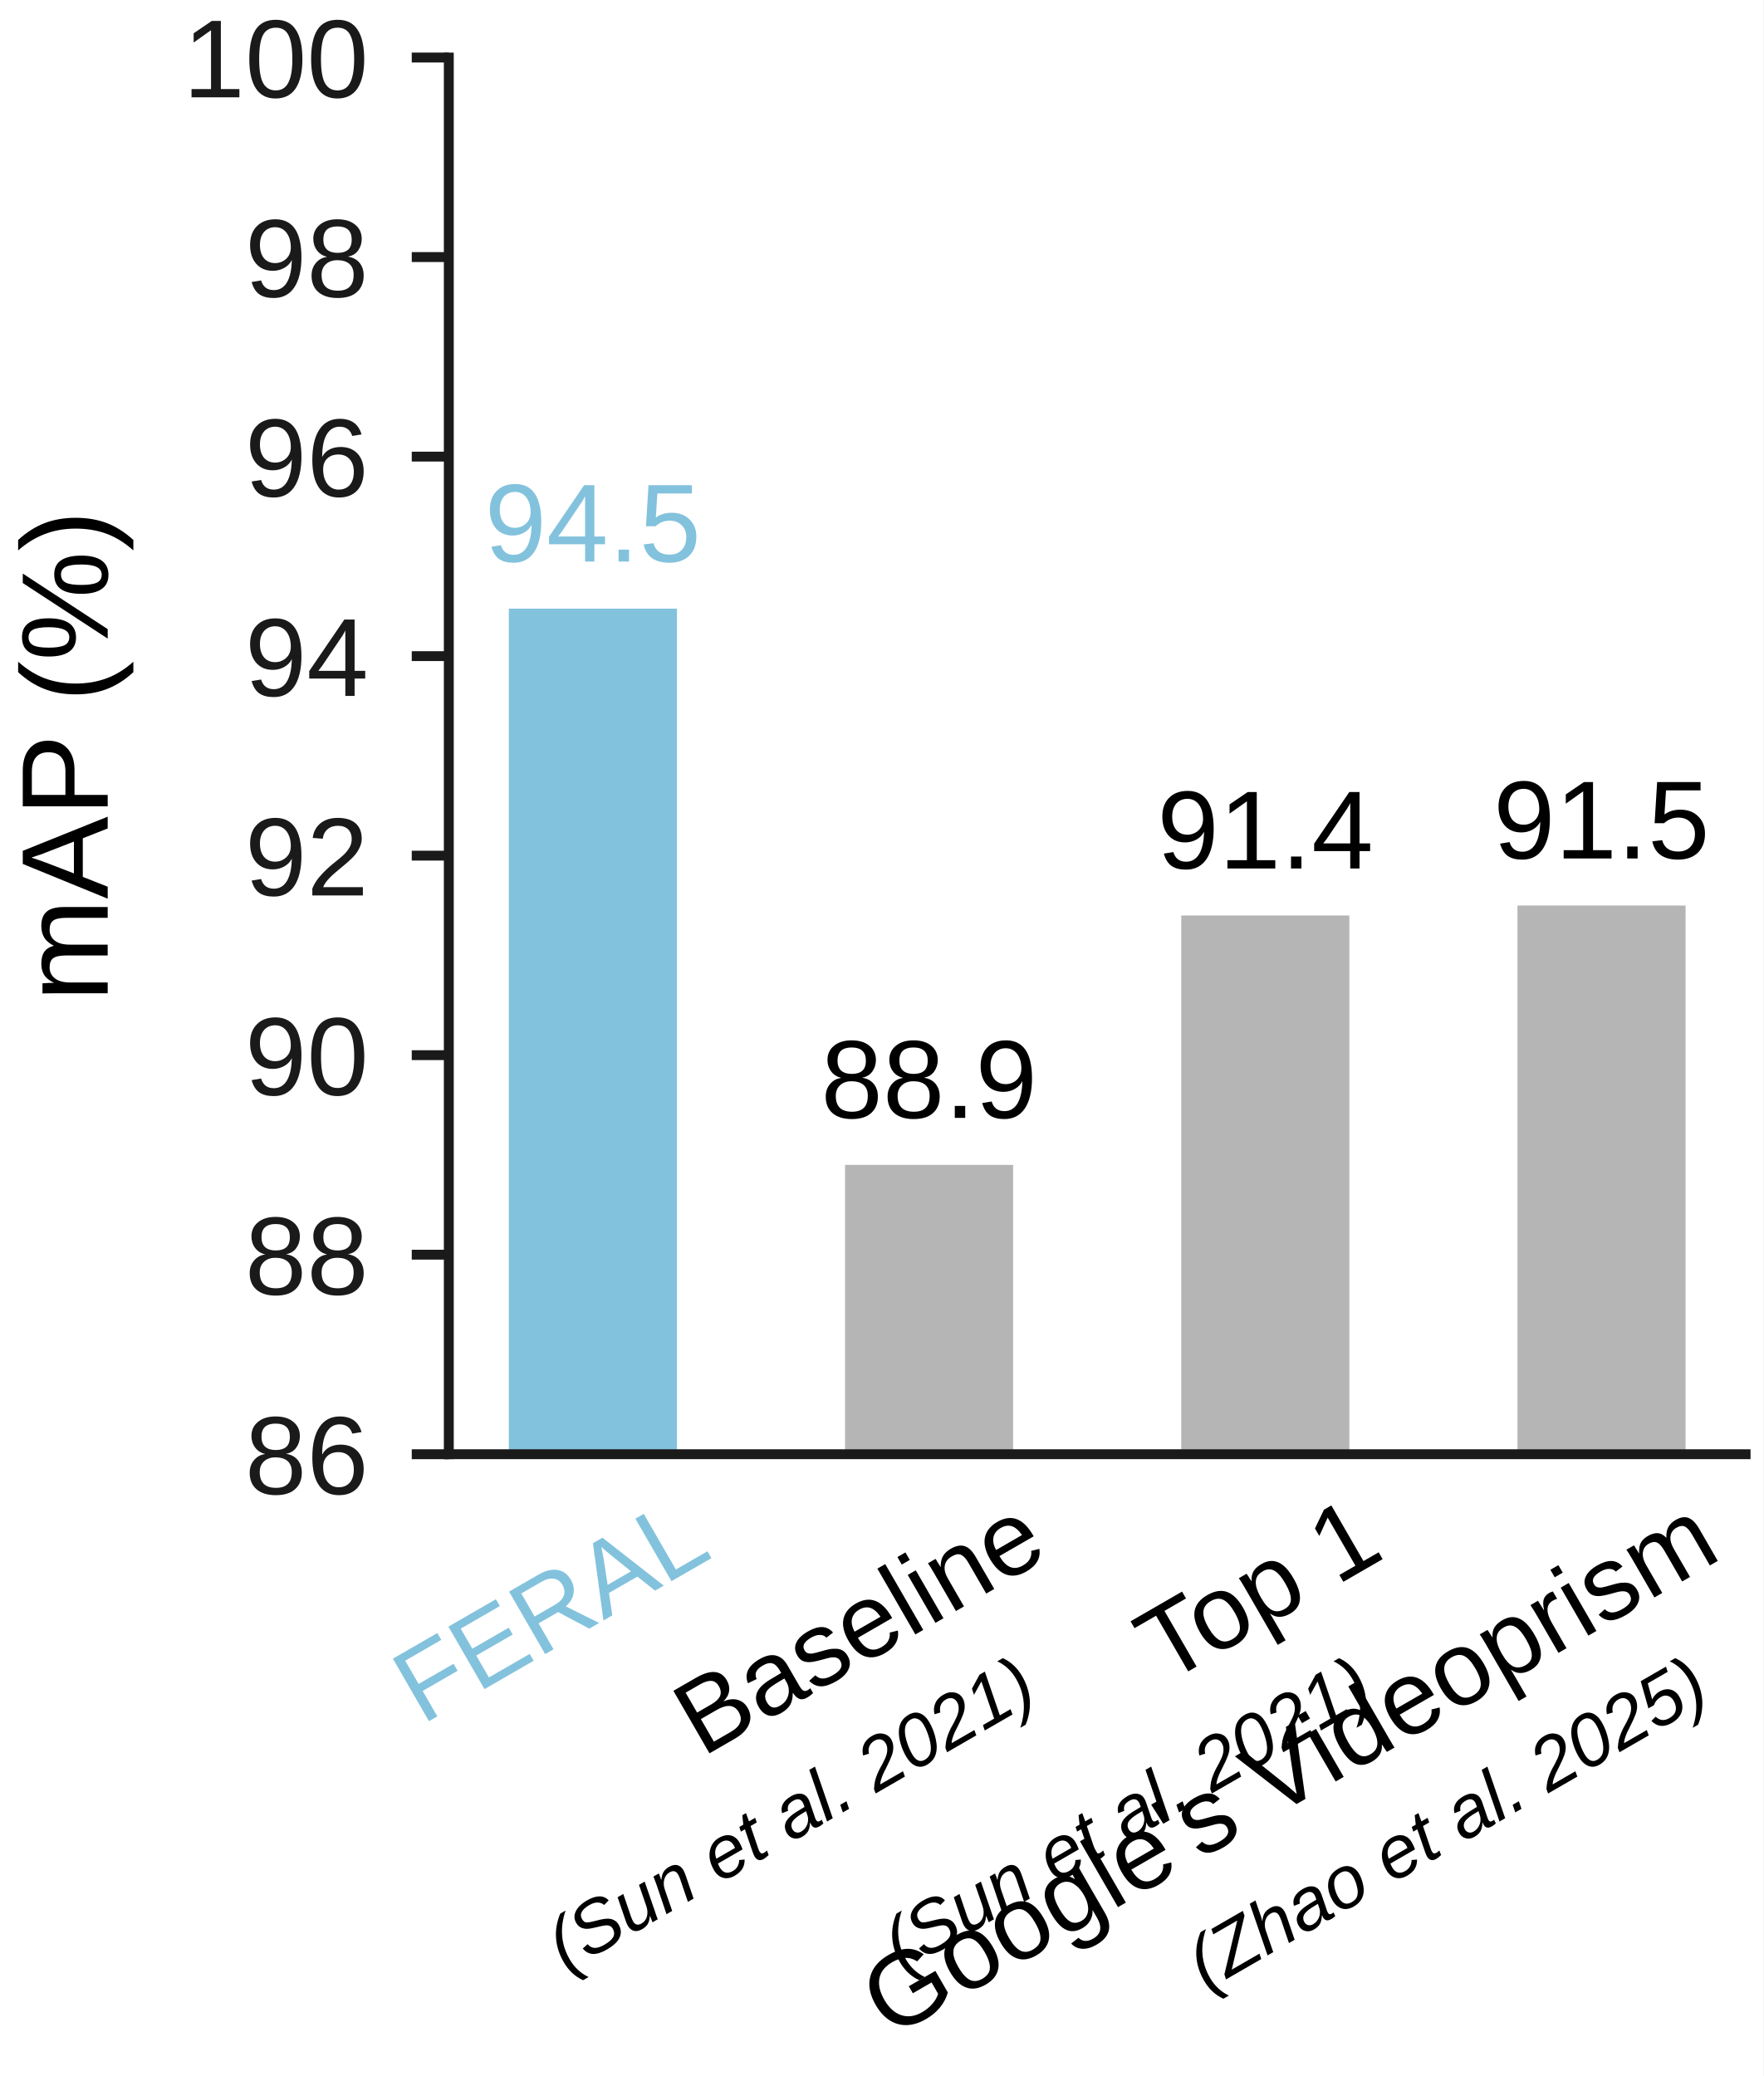
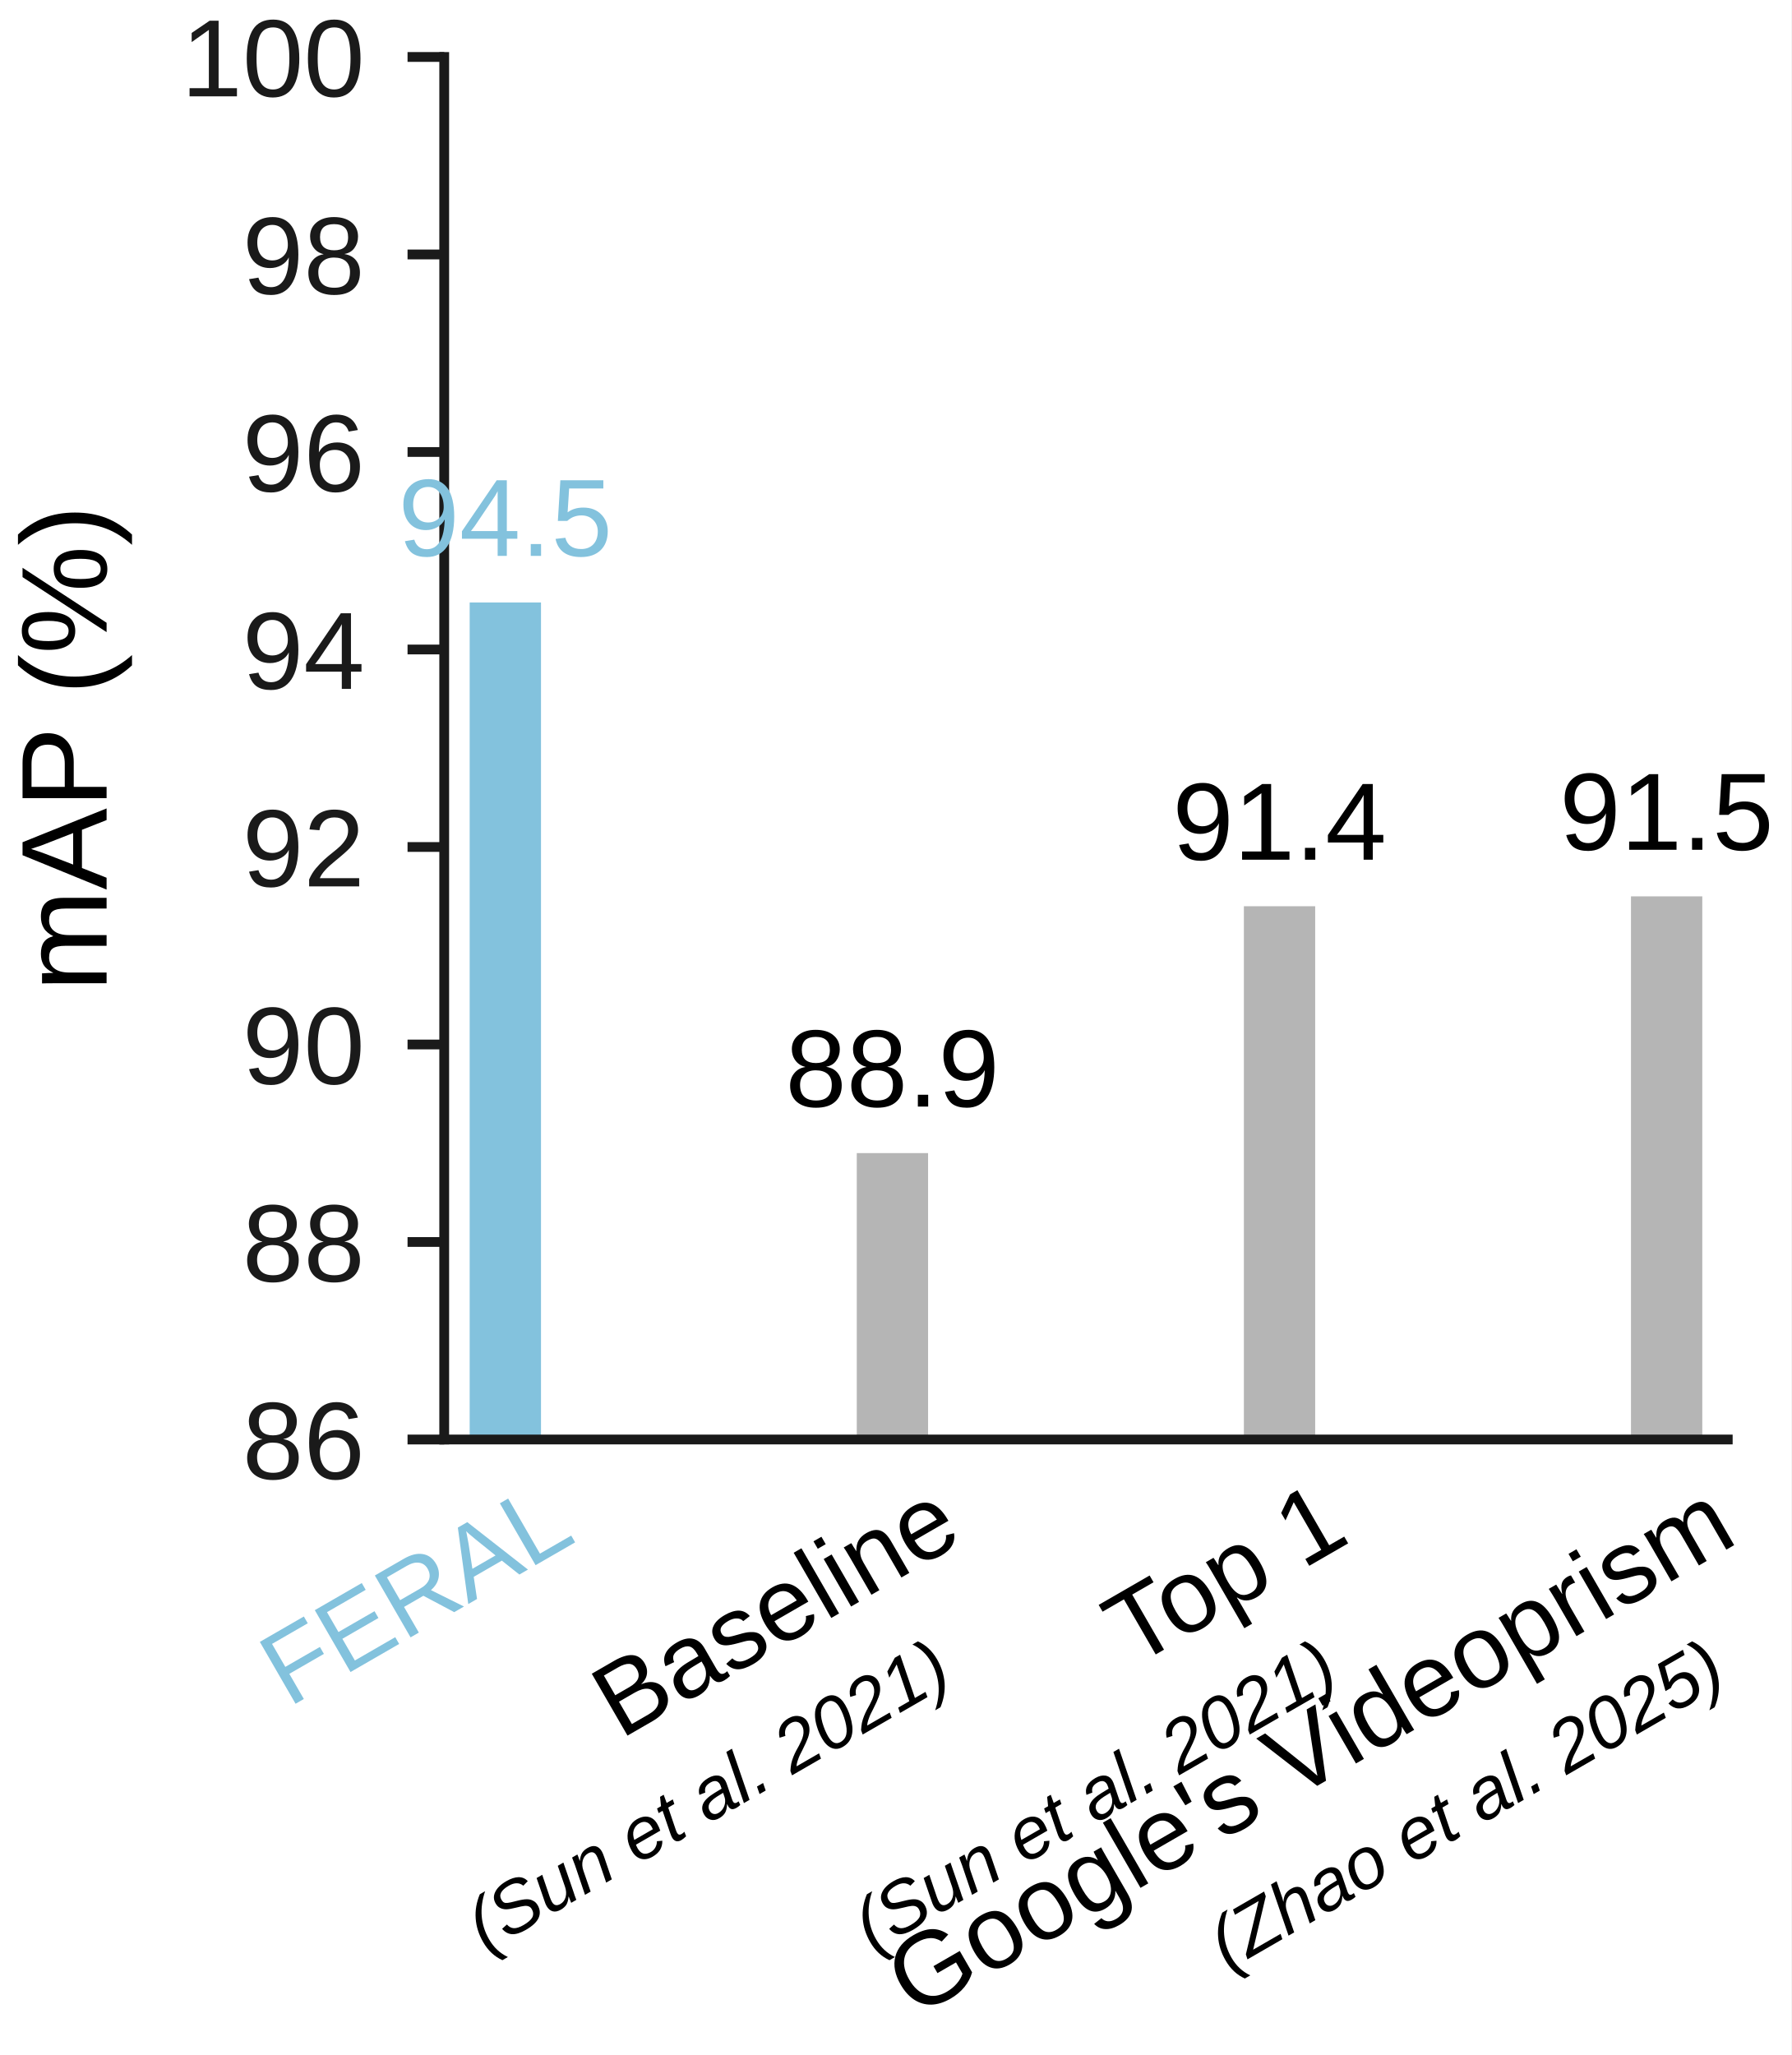
- <svg xmlns="http://www.w3.org/2000/svg" xmlns:xlink="http://www.w3.org/1999/xlink" width="142.779pt" height="168.113pt" viewBox="0 0 142.779 168.113" version="1.1">
+ <svg xmlns="http://www.w3.org/2000/svg" xmlns:xlink="http://www.w3.org/1999/xlink" width="146.536pt" height="168.113pt" viewBox="0 0 146.536 168.113" version="1.1">
  <defs>
    <style type="text/css">*{stroke-linejoin: round; stroke-linecap: butt}</style>
  </defs>
  <g id="figure_1">
    <g id="patch_1">
-       <path d="M 0 168.113  L 142.779 168.113  L 142.779 0  L 0 0  z " style="fill: #ffffff" />
+       <path d="M 0 168.113  L 146.536 168.113  L 146.536 0  L 0 0  z " style="fill: #ffffff" />
    </g>
    <g id="axes_1">
      <g id="patch_2">
        <path d="M 36.339 117.761  L 141.339 117.761  L 141.339 4.661  L 36.339 4.661  z " style="fill: #ffffff" />
      </g>
      <g id="patch_3">
-         <path d="M 41.2 812.518  L 54.811 812.518  L 54.811 49.286  L 41.2 49.286  z " clip-path="url(#pae553b301a)" style="fill: #83c2dd" />
+         <path d="M 38.422 812.518  L 44.256 812.518  L 44.256 49.286  L 38.422 49.286  z " clip-path="url(#pdd9289a9c7)" style="fill: #83c2dd" />
      </g>
      <g id="patch_4">
-         <path d="M 68.422 812.518  L 82.033 812.518  L 82.033 94.333  L 68.422 94.333  z " clip-path="url(#pae553b301a)" style="fill: #b5b5b5" />
+         <path d="M 70.089 812.518  L 75.922 812.518  L 75.922 94.333  L 70.089 94.333  z " clip-path="url(#pdd9289a9c7)" style="fill: #b5b5b5" />
      </g>
      <g id="patch_5">
-         <path d="M 95.644 812.518  L 109.256 812.518  L 109.256 74.137  L 95.644 74.137  z " clip-path="url(#pae553b301a)" style="fill: #b5b5b5" />
+         <path d="M 101.756 812.518  L 107.589 812.518  L 107.589 74.137  L 101.756 74.137  z " clip-path="url(#pdd9289a9c7)" style="fill: #b5b5b5" />
      </g>
      <g id="patch_6">
-         <path d="M 122.867 812.518  L 136.478 812.518  L 136.478 73.329  L 122.867 73.329  z " clip-path="url(#pae553b301a)" style="fill: #b5b5b5" />
+         <path d="M 133.422 812.518  L 139.256 812.518  L 139.256 73.329  L 133.422 73.329  z " clip-path="url(#pdd9289a9c7)" style="fill: #b5b5b5" />
      </g>
      <g id="matplotlib.axis_1">
        <g id="xtick_1">
          <g id="line2d_1" />
        </g>
        <g id="xtick_2">
          <g id="line2d_2" />
        </g>
        <g id="xtick_3">
          <g id="line2d_3" />
        </g>
        <g id="xtick_4">
          <g id="line2d_4" />
        </g>
      </g>
      <g id="matplotlib.axis_2">
        <g id="ytick_1">
          <g id="line2d_5">
            <defs>
-               <path id="m71ce9c3539" d="M 0 0  L -3 0  " style="stroke: #1a1a1a; stroke-width: 0.8" />
+               <path id="md76e1d126f" d="M 0 0  L -3 0  " style="stroke: #1a1a1a; stroke-width: 0.8" />
            </defs>
            <g>
-               <use xlink:href="#m71ce9c3539" x="36.339" y="117.761" style="fill: #1a1a1a; stroke: #1a1a1a; stroke-width: 0.8" />
+               <use xlink:href="#md76e1d126f" x="36.339" y="117.761" style="fill: #1a1a1a; stroke: #1a1a1a; stroke-width: 0.8" />
            </g>
          </g>
          <g id="text_1">
            <text style="fill: #1a1a1a; font: 9px 'Arial'; text-anchor: end" x="29.839" y="120.982" transform="rotate(-0 29.83891 120.982)">86</text>
          </g>
        </g>
        <g id="ytick_2">
          <g id="line2d_6">
            <g>
-               <use xlink:href="#m71ce9c3539" x="36.339" y="101.604" style="fill: #1a1a1a; stroke: #1a1a1a; stroke-width: 0.8" />
+               <use xlink:href="#md76e1d126f" x="36.339" y="101.604" style="fill: #1a1a1a; stroke: #1a1a1a; stroke-width: 0.8" />
            </g>
          </g>
          <g id="text_2">
            <text style="fill: #1a1a1a; font: 9px 'Arial'; text-anchor: end" x="29.839" y="104.825" transform="rotate(-0 29.83891 104.8249)">88</text>
          </g>
        </g>
        <g id="ytick_3">
          <g id="line2d_7">
            <g>
-               <use xlink:href="#m71ce9c3539" x="36.339" y="85.447" style="fill: #1a1a1a; stroke: #1a1a1a; stroke-width: 0.8" />
+               <use xlink:href="#md76e1d126f" x="36.339" y="85.447" style="fill: #1a1a1a; stroke: #1a1a1a; stroke-width: 0.8" />
            </g>
          </g>
          <g id="text_3">
            <text style="fill: #1a1a1a; font: 9px 'Arial'; text-anchor: end" x="29.839" y="88.668" transform="rotate(-0 29.83891 88.66775)">90</text>
          </g>
        </g>
        <g id="ytick_4">
          <g id="line2d_8">
            <g>
-               <use xlink:href="#m71ce9c3539" x="36.339" y="69.29" style="fill: #1a1a1a; stroke: #1a1a1a; stroke-width: 0.8" />
+               <use xlink:href="#md76e1d126f" x="36.339" y="69.29" style="fill: #1a1a1a; stroke: #1a1a1a; stroke-width: 0.8" />
            </g>
          </g>
          <g id="text_4">
            <text style="fill: #1a1a1a; font: 9px 'Arial'; text-anchor: end" x="29.839" y="72.511" transform="rotate(-0 29.83891 72.5106)">92</text>
          </g>
        </g>
        <g id="ytick_5">
          <g id="line2d_9">
            <g>
-               <use xlink:href="#m71ce9c3539" x="36.339" y="53.132" style="fill: #1a1a1a; stroke: #1a1a1a; stroke-width: 0.8" />
+               <use xlink:href="#md76e1d126f" x="36.339" y="53.132" style="fill: #1a1a1a; stroke: #1a1a1a; stroke-width: 0.8" />
            </g>
          </g>
          <g id="text_5">
            <text style="fill: #1a1a1a; font: 9px 'Arial'; text-anchor: end" x="29.839" y="56.353" transform="rotate(-0 29.83891 56.35346)">94</text>
          </g>
        </g>
        <g id="ytick_6">
          <g id="line2d_10">
            <g>
-               <use xlink:href="#m71ce9c3539" x="36.339" y="36.975" style="fill: #1a1a1a; stroke: #1a1a1a; stroke-width: 0.8" />
+               <use xlink:href="#md76e1d126f" x="36.339" y="36.975" style="fill: #1a1a1a; stroke: #1a1a1a; stroke-width: 0.8" />
            </g>
          </g>
          <g id="text_6">
            <text style="fill: #1a1a1a; font: 9px 'Arial'; text-anchor: end" x="29.839" y="40.196" transform="rotate(-0 29.83891 40.19632)">96</text>
          </g>
        </g>
        <g id="ytick_7">
          <g id="line2d_11">
            <g>
-               <use xlink:href="#m71ce9c3539" x="36.339" y="20.818" style="fill: #1a1a1a; stroke: #1a1a1a; stroke-width: 0.8" />
+               <use xlink:href="#md76e1d126f" x="36.339" y="20.818" style="fill: #1a1a1a; stroke: #1a1a1a; stroke-width: 0.8" />
            </g>
          </g>
          <g id="text_7">
            <text style="fill: #1a1a1a; font: 9px 'Arial'; text-anchor: end" x="29.839" y="24.039" transform="rotate(-0 29.83891 24.03917)">98</text>
          </g>
        </g>
        <g id="ytick_8">
          <g id="line2d_12">
            <g>
-               <use xlink:href="#m71ce9c3539" x="36.339" y="4.661" style="fill: #1a1a1a; stroke: #1a1a1a; stroke-width: 0.8" />
+               <use xlink:href="#md76e1d126f" x="36.339" y="4.661" style="fill: #1a1a1a; stroke: #1a1a1a; stroke-width: 0.8" />
            </g>
          </g>
          <g id="text_8">
            <text style="fill: #1a1a1a; font: 9px 'Arial'; text-anchor: end" x="29.839" y="7.882" transform="rotate(-0 29.83891 7.882031)">100</text>
          </g>
        </g>
        <g id="text_9">
          <text style="font: 10px 'Arial'; text-anchor: middle" x="8.72" y="61.211" transform="rotate(-90 8.719688 61.21102)">mAP (%)</text>
        </g>
      </g>
      <g id="patch_7">
        <path d="M 36.339 117.761  L 36.339 4.661  " style="fill: none; stroke: #1a1a1a; stroke-width: 0.8; stroke-linejoin: miter; stroke-linecap: square" />
      </g>
      <g id="patch_8">
        <path d="M 36.339 117.761  L 141.339 117.761  " style="fill: none; stroke: #1a1a1a; stroke-width: 0.8; stroke-linejoin: miter; stroke-linecap: square" />
      </g>
      <g id="text_10">
-         <text style="fill: #83c2dd; font: 9px 'Arial'; text-anchor: middle" x="48.006" y="45.477" transform="rotate(-0 48.00557 45.47743)">94.5</text>
+         <text style="fill: #83c2dd; font: 9px 'Arial'; text-anchor: middle" x="41.339" y="45.477" transform="rotate(-0 41.33891 45.47743)">94.5</text>
      </g>
      <g id="text_11">
-         <text style="font: 9px 'Arial'; text-anchor: middle" x="75.228" y="90.525" transform="rotate(-0 75.2278 90.52477)">88.9</text>
+         <text style="font: 9px 'Arial'; text-anchor: middle" x="73.006" y="90.525" transform="rotate(-0 73.00557 90.52477)">88.9</text>
      </g>
      <g id="text_12">
-         <text style="font: 9px 'Arial'; text-anchor: middle" x="102.45" y="70.328" transform="rotate(-0 102.45 70.32834)">91.4</text>
+         <text style="font: 9px 'Arial'; text-anchor: middle" x="104.672" y="70.328" transform="rotate(-0 104.6722 70.32834)">91.4</text>
      </g>
      <g id="text_13">
-         <text style="font: 9px 'Arial'; text-anchor: middle" x="129.672" y="69.52" transform="rotate(-0 129.6722 69.52048)">91.5</text>
+         <text style="font: 9px 'Arial'; text-anchor: middle" x="136.339" y="69.52" transform="rotate(-0 136.3389 69.52048)">91.5</text>
      </g>
      <g id="text_14">
-         <text style="fill: #83c2dd; font: 8.5px 'Arial'; text-anchor: end" x="57.853" y="126.03" transform="rotate(-30 57.8532 126.03)">FERAL</text>
+         <text style="fill: #83c2dd; font: 8.5px 'Arial'; text-anchor: end" x="47.298" y="126.03" transform="rotate(-30 47.29764 126.03)">FERAL</text>
      </g>
      <g id="text_15">
-         <text style="font: 8.5px 'Arial'; text-anchor: end" x="85.075" y="126.03" transform="rotate(-30 85.07542 126.03)">Baseline</text>
+         <text style="font: 8.5px 'Arial'; text-anchor: end" x="78.964" y="126.03" transform="rotate(-30 78.96431 126.03)">Baseline</text>
      </g>
      <g id="text_16">
-         <text style="font: italic 6px 'Arial'; text-anchor: end" x="84.217" y="137.544" transform="rotate(-30 84.21726 137.5437)">(Sun et al. 2021)</text>
+         <text style="font: italic 6px 'Arial'; text-anchor: end" x="78.106" y="137.544" transform="rotate(-30 78.10615 137.5437)">(Sun et al. 2021)</text>
      </g>
      <g id="text_17">
-         <text style="font: 8.5px 'Arial'; text-anchor: end" x="112.31" y="126.052" transform="rotate(-30 112.3103 126.0519)">Top 1</text>
+         <text style="font: 8.5px 'Arial'; text-anchor: end" x="110.644" y="126.052" transform="rotate(-30 110.6436 126.0519)">Top 1</text>
      </g>
      <g id="text_18">
-         <text style="font: italic 6px 'Arial'; text-anchor: end" x="111.439" y="137.544" transform="rotate(-30 111.4395 137.5437)">(Sun et al. 2021)</text>
+         <text style="font: italic 6px 'Arial'; text-anchor: end" x="109.773" y="137.544" transform="rotate(-30 109.7728 137.5437)">(Sun et al. 2021)</text>
      </g>
      <g id="text_19">
-         <text style="font: 8.5px 'Arial'; text-anchor: end" x="139.572" y="126.12" transform="rotate(-30 139.5717 126.1198)">Google's Videoprism</text>
+         <text style="font: 8.5px 'Arial'; text-anchor: end" x="142.349" y="126.12" transform="rotate(-30 142.3494 126.1198)">Google's Videoprism</text>
      </g>
      <g id="text_20">
-         <text style="font: italic 6px 'Arial'; text-anchor: end" x="138.662" y="137.544" transform="rotate(-30 138.6617 137.5437)">(Zhao et al. 2025)</text>
+         <text style="font: italic 6px 'Arial'; text-anchor: end" x="141.439" y="137.544" transform="rotate(-30 141.4395 137.5437)">(Zhao et al. 2025)</text>
      </g>
    </g>
  </g>
  <defs>
-     <clipPath id="pae553b301a">
+     <clipPath id="pdd9289a9c7">
      <rect x="36.339" y="4.661" width="105" height="113.1" />
    </clipPath>
  </defs>
</svg>
